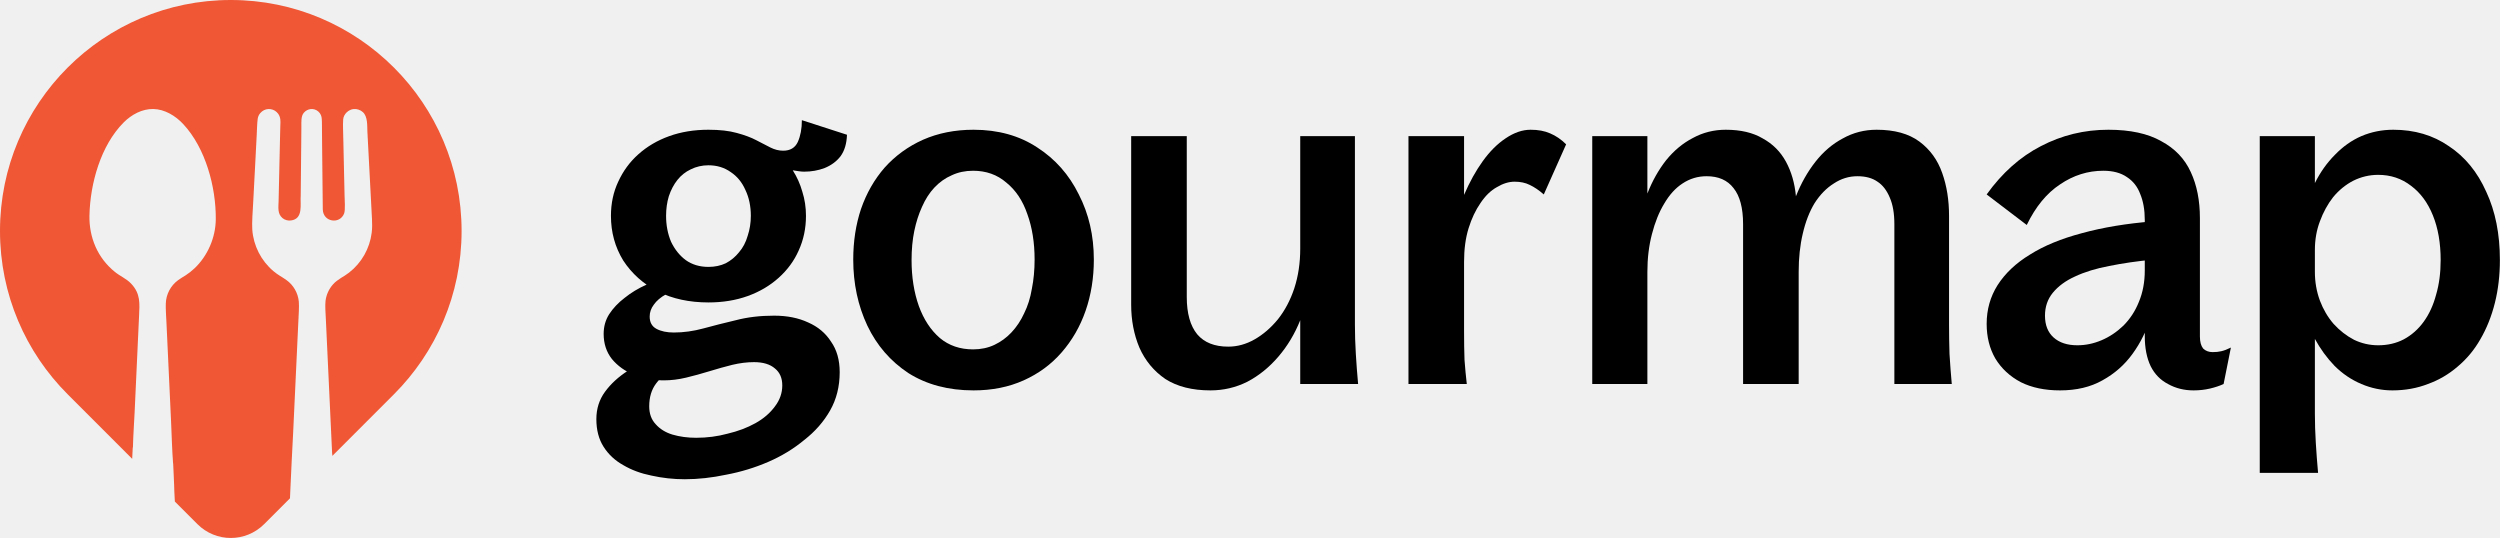
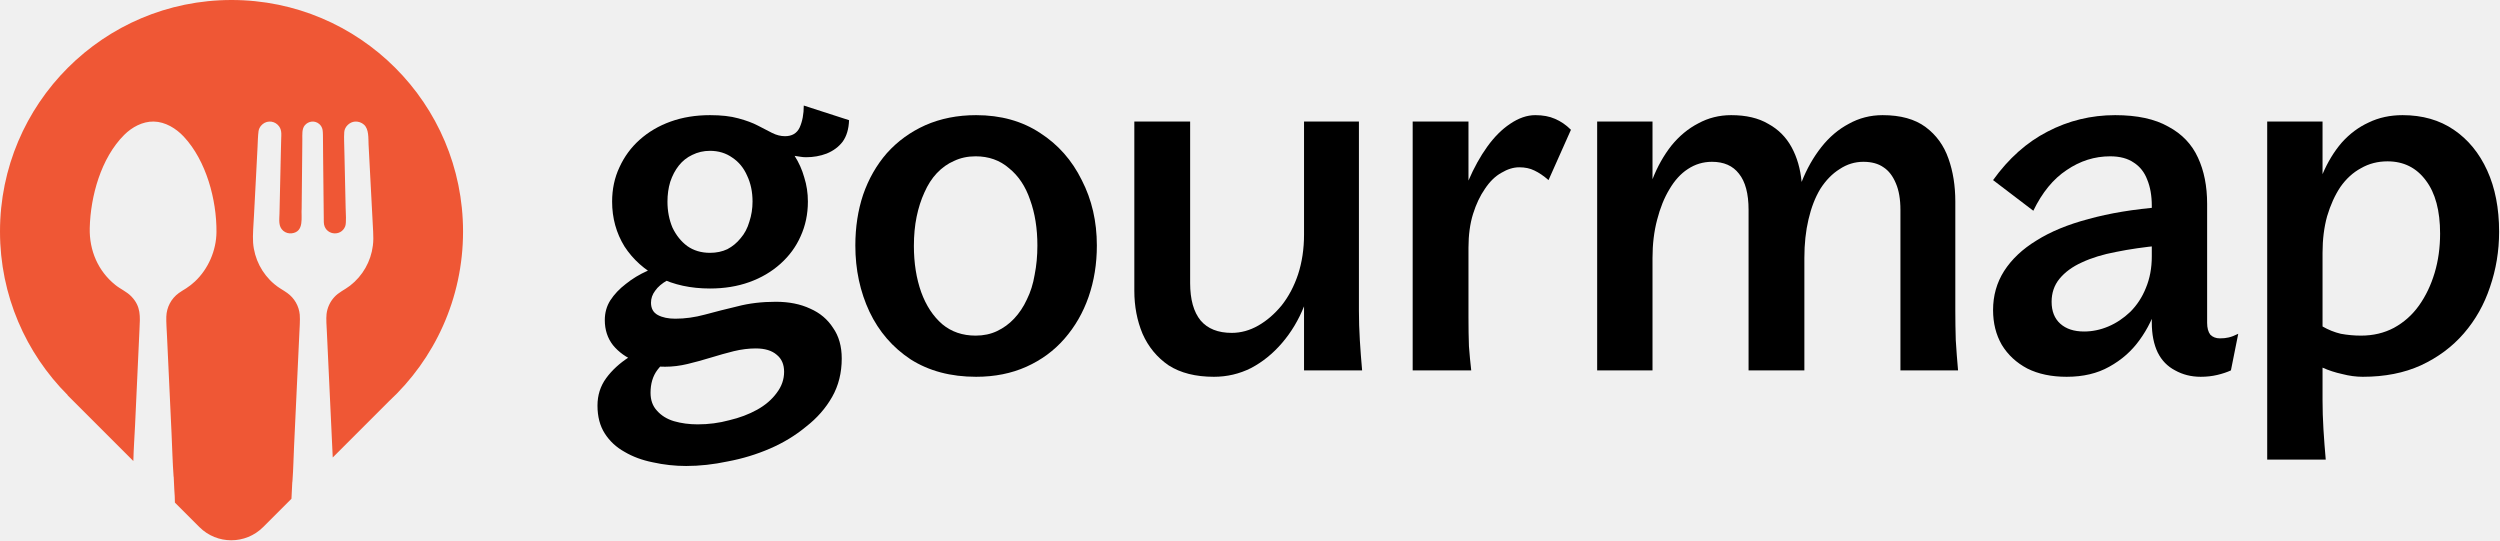
- <svg xmlns="http://www.w3.org/2000/svg" width="2226" height="479" viewBox="0 0 2226 479" fill="none">
+ <svg xmlns="http://www.w3.org/2000/svg" width="2219" height="480" viewBox="0 0 2219 480" fill="none">
  <g clip-path="url(#clip0_717_2051)">
-     <path d="M205.5 0C318.995 0 411 92.058 411 205.618C411 262.398 387.999 313.803 350.811 351.013L295.944 405.91C295.897 405.22 295.844 404.537 295.78 403.863L295.729 403.796L290.12 283.773C289.895 279.305 289.346 272.076 289.856 267.88C290.532 262.427 292.855 257.309 296.514 253.213C300.75 248.475 305.82 246.622 310.79 242.758C321.928 234.083 329.177 221.341 330.947 207.324C331.493 202.993 331.423 199.252 331.213 194.944L327.142 117.44C326.885 111.818 327.503 103.807 323.097 99.838C320.91 97.88 318.029 96.886 315.104 97.079C310.365 97.409 305.924 101.569 305.567 106.305C305.346 109.248 305.39 111.843 305.454 114.793L305.767 127.603L306.793 173.818C306.865 177.698 307.605 186.981 306.406 190.093C302.599 199.978 287.585 197.822 287.411 186.343C287.303 179.237 287.249 172.182 287.186 165.186L286.78 126.686L286.674 112.867C286.648 110.556 286.69 106.591 286.329 104.486C285.972 102.461 284.938 100.619 283.394 99.264C279.459 95.861 273.762 96.541 270.487 100.456C267.85 103.611 268.384 108.921 268.35 112.827L268.235 126.089L267.793 170.481C267.787 171.597 267.848 172.874 267.761 173.971C267.132 181.977 270.364 194.959 258.911 196.323C256.226 196.644 253.525 195.844 251.447 194.109C246.885 190.252 247.947 184.434 248.066 179.054L249.275 125.237L249.573 113.012C249.703 108.051 250.427 103.613 246.35 99.798C244.363 97.929 241.705 96.947 238.983 97.078C236.115 97.224 233.642 98.53 231.768 100.689C230.574 102.06 229.785 103.738 229.494 105.533C228.967 108.841 228.744 116.563 228.574 120.139L227.293 145.086L225.436 180.427C225.076 186.775 224.165 198.78 224.646 204.605C225.721 218.864 232.462 232.098 243.36 241.336C247.88 245.151 250.693 246.248 254.962 249.301C261.279 253.797 265.331 260.825 266.058 268.553C266.461 273.034 265.881 281.288 265.664 285.986L260.996 385.832C260.211 401.77 259.269 417.673 258.65 433.606L258.203 443.673L235.198 466.692C218.796 483.103 192.204 483.103 175.802 466.692L155.686 446.564L155.193 436.841C155.193 436.841 154.961 427.91 154.721 424.138C154.508 420.332 154.331 416.523 154.188 412.713L154.087 412.393C153.221 400.543 152.855 387.343 152.325 375.368L148.239 287.734C148.016 282.831 147.439 274.951 147.625 270.239C147.904 261.98 151.956 254.307 158.614 249.433C160.589 247.965 163.171 246.51 165.286 245.144C168.034 243.364 170.618 241.341 173.006 239.099C184.882 227.979 192.026 211.5 192.14 195.092C192.339 166.498 183.085 131.907 163.188 110.528C156.26 103.085 146.665 97.239 136.425 97.06C126.542 96.887 117.076 102.061 110.207 108.934C89.651 129.499 80.302 163.38 79.65 191.743C79.198 211.433 86.957 229.791 102.343 242.14C107.081 246.01 112.406 247.989 116.702 252.499C125.252 261.474 124.355 270.182 123.816 281.461L119.874 366.984C119.397 377.01 118.579 388.356 118.373 398.259L118.201 398.499C118.072 401.848 117.887 405.207 117.699 408.556L60.19 351.013C23.001 313.803 0 262.398 0 205.618C0 92.058 92.005 0 205.5 0Z" fill="#EF5735" />
-     <path d="M2130.15 347.603C2120.68 347.603 2111.49 345.709 2102.56 341.922C2093.63 338.135 2085.65 332.726 2078.62 325.693C2071.86 318.66 2066.04 310.681 2061.17 301.754V368.295C2061.17 376.68 2061.45 385.336 2061.99 394.262C2062.53 403.188 2063.2 412.115 2064.01 421.041H2012.08V121.202H2061.17V162.993C2066.04 153.255 2071.99 144.87 2079.03 137.837C2086.06 130.534 2093.9 124.989 2102.56 121.202C2111.49 117.415 2120.95 115.522 2130.96 115.522C2149.9 115.522 2166.4 120.39 2180.46 130.128C2194.8 139.595 2205.89 153.12 2213.73 170.702C2221.85 188.013 2225.9 208.3 2225.9 231.562C2225.9 245.087 2224.42 257.8 2221.44 269.701C2218.47 281.603 2214.14 292.423 2208.46 302.16C2203.05 311.627 2196.28 319.742 2188.17 326.504C2180.33 333.267 2171.53 338.406 2161.8 341.922C2152.06 345.709 2141.51 347.603 2130.15 347.603ZM2061.17 242.111C2061.17 251.037 2062.66 259.558 2065.64 267.673C2068.61 275.517 2072.67 282.414 2077.81 288.365C2083.22 294.316 2089.31 299.05 2096.07 302.566C2102.83 305.812 2110 307.435 2117.57 307.435C2125.96 307.435 2133.53 305.677 2140.29 302.16C2147.33 298.373 2153.28 293.099 2158.15 286.336C2163.01 279.574 2166.67 271.595 2169.1 262.398C2171.81 253.201 2173.16 242.923 2173.16 231.562C2173.16 216.415 2170.86 203.161 2166.26 191.8C2161.66 180.439 2155.17 171.648 2146.78 165.427C2138.4 158.935 2128.66 155.689 2117.57 155.689C2109.73 155.689 2102.29 157.448 2095.26 160.964C2088.49 164.48 2082.54 169.349 2077.4 175.571C2072.54 181.792 2068.61 188.96 2065.64 197.075C2062.66 204.919 2061.17 213.439 2061.17 222.636V242.111Z" fill="black" />
-     <path d="M1953.12 347.603C1944.74 347.603 1937.16 345.709 1930.4 341.922C1923.64 338.406 1918.5 333.131 1914.98 326.099C1911.47 318.795 1909.71 309.869 1909.71 299.32V195.857C1909.71 186.931 1908.36 179.222 1905.65 172.73C1903.22 166.239 1899.29 161.235 1893.88 157.718C1888.47 153.931 1881.44 152.038 1872.79 152.038C1858.99 152.038 1846.14 156.095 1834.24 164.21C1822.34 172.054 1812.47 184.091 1804.62 200.32L1768.92 173.136C1782.71 153.931 1798.81 139.595 1817.2 130.128C1835.86 120.39 1855.88 115.522 1877.25 115.522C1896.72 115.522 1912.41 118.903 1924.31 125.665C1936.49 132.157 1945.28 141.353 1950.69 153.255C1956.1 164.886 1958.8 178.546 1958.8 194.234V299.726C1958.8 304.324 1959.75 307.84 1961.64 310.275C1963.81 312.439 1966.65 313.521 1970.16 313.521C1973.14 313.521 1975.71 313.25 1977.87 312.709C1980.31 312.168 1983.15 311.086 1986.39 309.463L1979.9 341.922C1976.38 343.545 1972.33 344.898 1967.73 345.98C1963.13 347.062 1958.26 347.603 1953.12 347.603ZM1834.24 347.603C1820.72 347.603 1809.09 345.168 1799.35 340.299C1789.61 335.16 1782.04 328.127 1776.63 319.201C1771.49 310.275 1768.92 299.996 1768.92 288.365C1768.92 275.652 1772.16 264.156 1778.65 253.878C1785.42 243.328 1795.02 234.267 1807.46 226.693C1819.9 218.849 1835.32 212.493 1853.72 207.624C1872.38 202.484 1893.61 198.968 1917.42 197.075V231.156C1903.08 232.509 1889.96 234.402 1878.06 236.837C1866.43 239.001 1856.29 242.111 1847.63 246.169C1839.24 249.955 1832.62 254.824 1827.75 260.775C1823.15 266.455 1820.85 273.218 1820.85 281.062C1820.85 289.447 1823.42 295.939 1828.56 300.537C1833.7 305.136 1840.73 307.435 1849.66 307.435C1856.96 307.435 1864.13 305.947 1871.16 302.972C1878.2 299.996 1884.69 295.668 1890.64 289.988C1896.59 284.037 1901.19 277.005 1904.43 268.89C1907.95 260.505 1909.71 251.173 1909.71 240.894L1920.26 243.734C1920.26 256.718 1918.5 269.431 1914.98 281.873C1911.47 294.045 1906.06 305.136 1898.75 315.144C1891.72 324.881 1882.79 332.726 1871.97 338.676C1861.43 344.627 1848.85 347.603 1834.24 347.603Z" fill="black" />
-     <path d="M1686.74 341.922V199.509C1686.74 190.042 1685.39 182.198 1682.68 175.976C1679.98 169.484 1676.33 164.751 1671.73 161.775C1667.13 158.53 1661.18 156.907 1653.88 156.907C1646.3 156.907 1639.27 159.071 1632.78 163.398C1626.29 167.456 1620.61 173.271 1615.74 180.845C1611.14 188.419 1607.62 197.48 1605.19 208.029C1602.75 218.308 1601.54 229.669 1601.54 242.111V341.922H1552.04V199.509C1552.04 185.173 1549.2 174.489 1543.52 167.456C1538.11 160.423 1530.13 156.907 1519.58 156.907C1511.73 156.907 1504.57 159.071 1498.07 163.398C1491.85 167.456 1486.44 173.407 1481.85 181.251C1477.25 188.825 1473.6 197.886 1470.89 208.435C1468.19 218.714 1466.83 229.939 1466.83 242.111V341.922H1417.74V121.202H1466.83V172.325C1471.16 161.235 1476.71 151.362 1483.47 142.706C1490.5 134.05 1498.48 127.423 1507.41 122.825C1516.33 117.956 1526.07 115.522 1536.62 115.522C1549.87 115.522 1560.83 118.091 1569.48 123.231C1578.41 128.099 1585.31 134.997 1590.18 143.923C1595.05 152.849 1598.02 163.128 1599.1 174.759C1603.7 163.128 1609.52 152.849 1616.55 143.923C1623.58 134.997 1631.7 128.099 1640.89 123.231C1650.09 118.091 1660.1 115.522 1670.92 115.522C1686.88 115.522 1699.59 119.038 1709.06 126.071C1718.52 133.103 1725.29 142.435 1729.34 154.067C1733.4 165.427 1735.43 178.14 1735.43 192.206V289.177C1735.43 297.562 1735.57 306.218 1735.84 315.144C1736.38 324.07 1737.05 332.996 1737.86 341.922H1686.74Z" fill="black" />
-     <path d="M1254.1 341.922V121.202H1303.6V173.542C1308.47 162.181 1314.01 152.173 1320.23 143.517C1326.45 134.862 1333.22 128.099 1340.52 123.231C1348.09 118.091 1355.53 115.522 1362.83 115.522C1369.6 115.522 1375.41 116.604 1380.28 118.767C1385.42 120.931 1390.15 124.177 1394.48 128.505L1374.6 173.136C1370.27 169.349 1366.08 166.509 1362.02 164.616C1358.24 162.722 1353.77 161.775 1348.63 161.775C1343.49 161.775 1338.22 163.398 1332.81 166.644C1327.4 169.62 1322.53 174.353 1318.2 180.845C1313.88 187.066 1310.36 194.505 1307.65 203.161C1304.95 211.816 1303.6 221.824 1303.6 233.185V294.857C1303.6 304.324 1303.73 312.845 1304 320.418C1304.54 327.722 1305.22 334.89 1306.03 341.922H1254.1Z" fill="black" />
-     <path d="M1056.7 121.202V264.427C1056.7 279.033 1059.81 290.123 1066.03 297.697C1072.25 305 1081.45 308.652 1093.62 308.652C1101.74 308.652 1109.58 306.488 1117.15 302.16C1124.73 297.832 1131.63 291.882 1137.85 284.308C1144.07 276.464 1148.94 267.267 1152.45 256.718C1155.97 245.898 1157.73 234.132 1157.73 221.419V121.202H1206.42V289.177C1206.42 297.562 1206.69 306.218 1207.23 315.144C1207.77 324.07 1208.44 332.996 1209.26 341.922H1157.73V285.119C1152.86 297.291 1146.37 308.111 1138.25 317.578C1130.14 327.045 1120.94 334.484 1110.66 339.894C1100.38 345.033 1089.43 347.603 1077.8 347.603C1061.57 347.603 1048.18 344.222 1037.63 337.459C1027.35 330.427 1019.64 321.095 1014.5 309.464C1009.63 297.832 1007.2 285.119 1007.2 271.324V121.202H1056.7Z" fill="black" />
-     <path d="M866.841 347.603C844.39 347.603 825.05 342.463 808.821 332.185C792.862 321.636 780.69 307.57 772.304 289.988C763.919 272.136 759.726 252.525 759.726 231.156C759.726 214.927 762.026 199.915 766.624 186.12C771.493 172.054 778.526 159.747 787.722 149.198C797.189 138.649 808.55 130.399 821.804 124.448C835.329 118.497 850.341 115.522 866.841 115.522C888.751 115.522 907.685 120.796 923.644 131.345C939.603 141.624 951.91 155.554 960.566 173.136C969.492 190.448 973.955 209.788 973.955 231.156C973.955 247.386 971.521 262.533 966.652 276.599C961.783 290.664 954.615 303.107 945.148 313.927C935.951 324.476 924.726 332.726 911.472 338.676C898.218 344.627 883.341 347.603 866.841 347.603ZM866.435 311.086C873.468 311.086 879.824 309.734 885.505 307.029C891.185 304.324 896.189 300.672 900.517 296.074C905.115 291.205 908.902 285.525 911.878 279.033C915.123 272.541 917.423 265.238 918.775 257.123C920.398 249.009 921.209 240.353 921.209 231.156C921.209 216.009 919.046 202.484 914.718 190.583C910.66 178.681 904.439 169.349 896.054 162.587C887.939 155.554 878.066 152.038 866.435 152.038C859.402 152.038 853.046 153.39 847.365 156.095C841.685 158.53 836.546 162.181 831.948 167.05C827.62 171.648 823.968 177.329 820.993 184.091C818.017 190.583 815.718 197.751 814.095 205.595C812.472 213.439 811.661 222.095 811.661 231.562C811.661 246.71 813.825 260.369 818.152 272.541C822.48 284.443 828.702 293.91 836.816 300.943C844.931 307.705 854.804 311.086 866.435 311.086Z" fill="black" />
-     <path d="M609.713 426.72C599.705 426.72 589.832 425.638 580.094 423.474C570.627 421.581 562.242 418.47 554.938 414.142C547.635 410.085 541.82 404.675 537.492 397.913C533.164 391.151 531 382.901 531 373.163C531 363.966 533.57 355.851 538.709 348.819C543.848 341.786 550.611 335.565 558.996 330.155C567.381 324.745 576.983 320.147 587.803 316.36C598.893 312.573 610.119 309.327 621.479 306.622L628.782 315.143C618.233 318.929 609.172 322.987 601.598 327.315C594.024 331.372 588.209 336.106 584.151 341.515C580.094 346.925 578.065 353.688 578.065 361.802C578.065 368.294 579.959 373.569 583.746 377.626C587.533 381.954 592.537 385.064 598.758 386.958C605.25 388.851 612.282 389.798 619.856 389.798C629.594 389.798 638.926 388.581 647.852 386.146C657.049 383.982 665.299 380.872 672.602 376.815C679.905 372.757 685.721 367.753 690.049 361.802C694.376 356.122 696.54 349.901 696.54 343.138C696.54 336.647 694.376 331.643 690.049 328.126C685.721 324.339 679.499 322.446 671.385 322.446C665.163 322.446 658.672 323.257 651.909 324.88C645.418 326.503 638.655 328.397 631.623 330.561C624.59 332.725 617.692 334.618 610.93 336.241C604.168 337.864 597.541 338.675 591.049 338.675C581.582 338.675 572.791 337.052 564.676 333.806C556.561 330.561 549.934 325.827 544.795 319.606C539.926 313.384 537.492 305.946 537.492 297.29C537.492 290.798 539.115 284.983 542.361 279.844C545.877 274.434 550.475 269.565 556.156 265.237C561.836 260.639 568.328 256.717 575.631 253.471C583.205 249.954 591.319 246.979 599.975 244.545L610.119 254.688C603.627 256.581 597.946 259.016 593.078 261.991C588.209 264.696 584.557 267.807 582.123 271.323C579.688 274.569 578.471 278.085 578.471 281.872C578.471 287.012 580.5 290.663 584.557 292.827C588.615 294.991 593.754 296.073 599.975 296.073C608.631 296.073 617.422 294.856 626.348 292.421C635.274 289.987 644.877 287.553 655.155 285.118C665.434 282.413 676.794 281.061 689.237 281.061C700.868 281.061 711.012 283.089 719.667 287.147C728.323 290.934 735.085 296.614 739.954 304.188C745.093 311.491 747.663 320.552 747.663 331.372C747.663 344.085 744.823 355.446 739.143 365.454C733.462 375.462 725.753 384.253 716.016 391.827C706.548 399.671 695.864 406.163 683.963 411.302C672.061 416.441 659.618 420.228 646.635 422.663C633.922 425.368 621.614 426.72 609.713 426.72ZM630.811 269.294C613.77 269.294 598.758 266.049 585.774 259.557C572.791 252.794 562.512 243.598 554.938 231.967C547.635 220.065 543.984 206.811 543.984 192.205C543.984 181.114 546.147 170.971 550.475 161.774C554.803 152.307 560.754 144.192 568.328 137.43C576.172 130.397 585.369 124.988 595.918 121.201C606.467 117.414 618.098 115.52 630.811 115.52C640.819 115.52 649.204 116.467 655.967 118.361C662.999 120.254 668.815 122.418 673.413 124.852C678.282 127.287 682.475 129.451 685.991 131.344C689.778 133.238 693.565 134.184 697.352 134.184C703.573 134.184 707.901 131.615 710.335 126.475C712.77 121.066 713.987 114.574 713.987 107L754.155 119.984C753.884 127.828 751.991 134.184 748.475 139.053C744.958 143.652 740.225 147.168 734.274 149.602C728.593 151.766 722.507 152.848 716.016 152.848C714.393 152.848 712.77 152.713 711.147 152.442C709.524 152.172 707.766 151.901 705.872 151.631C709.659 157.582 712.499 163.938 714.393 170.701C716.557 177.463 717.639 184.631 717.639 192.205C717.639 203.295 715.475 213.573 711.147 223.041C707.089 232.237 701.139 240.352 693.294 247.385C685.45 254.417 676.254 259.827 665.704 263.614C655.155 267.401 643.524 269.294 630.811 269.294ZM630.811 237.647C636.491 237.647 641.631 236.565 646.229 234.401C650.827 231.967 654.75 228.721 657.995 224.663C661.512 220.606 664.081 215.737 665.704 210.057C667.598 204.377 668.545 198.426 668.545 192.205C668.545 183.549 666.922 175.84 663.676 169.078C660.7 162.315 656.372 157.041 650.692 153.254C645.012 149.197 638.385 147.168 630.811 147.168C625.131 147.168 619.856 148.385 614.987 150.82C610.389 152.983 606.467 156.094 603.221 160.151C599.975 164.209 597.405 169.078 595.512 174.758C593.889 180.168 593.078 185.983 593.078 192.205C593.078 200.59 594.565 208.299 597.541 215.332C600.787 222.094 605.114 227.504 610.524 231.561C616.205 235.618 622.967 237.647 630.811 237.647Z" fill="black" />
+     <path d="M205.5 0C318.995 0 411 92.005 411 205.5C411 265.159 385.575 318.878 344.973 356.419L295.337 406.054L290.12 294.497C289.895 290.031 289.346 282.807 289.856 278.613C290.532 273.163 292.855 268.049 296.514 263.955C300.75 259.219 305.82 257.367 310.79 253.505C321.928 244.835 329.177 232.101 330.947 218.092C331.493 213.764 331.423 210.025 331.213 205.72L327.142 128.259C326.885 122.641 327.503 114.635 323.097 110.668C320.91 108.712 318.029 107.718 315.104 107.911C310.365 108.241 305.924 112.399 305.567 117.132C305.346 120.072 305.39 122.666 305.454 125.613L305.767 138.417L306.793 184.605C306.865 188.483 307.605 197.761 306.406 200.871C302.598 210.751 287.585 208.595 287.411 197.123C287.303 190.022 287.249 182.97 287.186 175.979L286.78 137.501L286.674 123.689C286.648 121.38 286.69 117.418 286.329 115.313C285.972 113.289 284.937 111.448 283.393 110.094C279.458 106.693 273.761 107.373 270.487 111.286C267.85 114.439 268.384 119.746 268.35 123.649L268.235 136.904L267.793 181.27C267.787 182.385 267.848 183.662 267.761 184.759C267.132 192.76 270.364 205.734 258.911 207.098C256.226 207.419 253.525 206.619 251.447 204.885C246.885 201.03 247.947 195.215 248.066 189.838L249.275 136.053L249.573 123.835C249.703 118.877 250.427 114.441 246.35 110.628C244.363 108.76 241.705 107.779 238.983 107.91C236.115 108.056 233.642 109.36 231.768 111.518C230.573 112.888 229.785 114.565 229.494 116.36C228.967 119.667 228.744 127.384 228.574 130.957L227.293 155.89L225.436 191.211C225.076 197.555 224.165 209.553 224.646 215.375C225.721 229.626 232.462 242.851 243.36 252.085C247.88 255.898 250.693 256.993 254.962 260.045C261.278 264.538 265.33 271.562 266.057 279.285C266.46 283.764 265.881 292.013 265.664 296.708L260.996 396.497C260.539 405.767 260.361 416.61 259.666 425.752C259.49 426.779 259.659 427.67 259.404 428.418C259.094 433.171 258.858 437.93 258.699 442.691L233.556 467.837C217.935 483.458 192.608 483.458 176.987 467.837L155.245 446.095C155.311 442.577 154.932 438.098 154.721 434.781C154.508 430.978 154.331 427.171 154.188 423.363L154.087 423.042C153.221 411.199 152.855 398.007 152.325 386.039L148.238 298.456C148.015 293.555 147.439 285.68 147.625 280.971C147.904 272.717 151.956 265.048 158.614 260.177C160.589 258.71 163.171 257.256 165.286 255.891C168.034 254.111 170.618 252.09 173.006 249.849C184.882 238.735 192.026 222.265 192.14 205.866C192.338 177.288 183.086 142.718 163.188 121.351C156.26 113.912 146.664 108.071 136.424 107.892C126.541 107.719 117.076 112.89 110.207 119.759C89.651 140.312 80.302 174.172 79.65 202.52C79.198 222.198 86.957 240.546 102.343 252.889C107.081 256.756 112.406 258.734 116.702 263.241C125.252 272.211 124.355 280.914 123.816 292.187L119.874 377.66C119.397 387.681 118.579 399.019 118.373 408.916L118.245 409.095L59.961 350.811L60.075 350.695C22.954 313.516 0 262.189 0 205.5C0 92.005 92.005 0 205.5 0Z" fill="#EF5735" />
+     <path d="M2012.37 407.924V107.89H2061.49V154.58C2066.09 143.753 2071.78 134.415 2078.54 126.566C2085.58 118.716 2093.57 112.762 2102.5 108.702C2111.43 104.371 2121.45 102.206 2132.54 102.206C2150.14 102.206 2165.29 106.536 2178.01 115.198C2190.74 123.859 2200.62 135.904 2207.65 151.332C2214.69 166.76 2218.21 184.894 2218.21 205.736C2218.21 222.788 2215.5 239.163 2210.09 254.862C2204.95 270.29 2197.23 283.958 2186.95 295.868C2176.66 307.777 2163.94 317.25 2148.78 324.288C2133.9 331.054 2116.71 334.438 2097.22 334.438C2091.27 334.438 2085.18 333.626 2078.95 332.002C2072.73 330.648 2066.91 328.754 2061.49 326.318V355.144C2061.49 363.534 2061.76 372.196 2062.3 381.128C2062.85 390.06 2063.52 398.992 2064.33 407.924H2012.37ZM2061.49 289.778C2066.64 292.755 2072.05 294.92 2077.73 296.274C2083.69 297.356 2089.64 297.898 2095.6 297.898C2106.42 297.898 2116.17 295.597 2124.83 290.996C2133.76 286.124 2141.2 279.492 2147.16 271.102C2153.11 262.711 2157.71 253.102 2160.96 242.276C2164.21 231.449 2165.83 219.81 2165.83 207.36C2165.83 187.06 2161.64 171.361 2153.25 160.264C2144.86 148.896 2133.49 143.212 2119.14 143.212C2110.48 143.212 2102.63 145.242 2095.6 149.302C2088.56 153.091 2082.47 158.64 2077.33 165.948C2072.45 173.256 2068.53 181.917 2065.55 191.932C2062.85 201.676 2061.49 212.502 2061.49 224.412V289.778Z" fill="black" />
+     <path d="M1953.37 334.438C1944.98 334.438 1937.4 332.543 1930.63 328.754C1923.87 325.235 1918.72 319.957 1915.21 312.92C1911.69 305.612 1909.93 296.68 1909.93 286.124V182.594C1909.93 173.662 1908.57 165.948 1905.87 159.452C1903.43 152.956 1899.51 147.948 1894.09 144.43C1888.68 140.64 1881.64 138.746 1872.98 138.746C1859.18 138.746 1846.32 142.806 1834.41 150.926C1822.5 158.775 1812.62 170.82 1804.77 187.06L1769.05 159.858C1782.85 140.64 1798.95 126.295 1817.36 116.822C1836.04 107.078 1856.07 102.206 1877.45 102.206C1896.94 102.206 1912.63 105.589 1924.54 112.356C1936.72 118.852 1945.52 128.054 1950.93 139.964C1956.35 151.602 1959.05 165.271 1959.05 180.97V286.53C1959.05 291.131 1960 294.65 1961.9 297.086C1964.06 299.251 1966.9 300.334 1970.42 300.334C1973.4 300.334 1975.97 300.063 1978.14 299.522C1980.57 298.98 1983.41 297.898 1986.66 296.274L1980.17 328.754C1976.65 330.378 1972.59 331.731 1967.99 332.814C1963.38 333.896 1958.51 334.438 1953.37 334.438ZM1834.41 334.438C1820.88 334.438 1809.24 332.002 1799.5 327.13C1789.75 321.987 1782.17 314.95 1776.76 306.018C1771.62 297.086 1769.05 286.8 1769.05 275.162C1769.05 262.44 1772.29 250.937 1778.79 240.652C1785.56 230.096 1795.17 221.028 1807.62 213.45C1820.07 205.6 1835.49 199.24 1853.9 194.368C1872.58 189.225 1893.82 185.706 1917.64 183.812V217.916C1903.3 219.269 1890.17 221.164 1878.26 223.6C1866.62 225.765 1856.47 228.878 1847.81 232.938C1839.42 236.727 1832.79 241.599 1827.92 247.554C1823.31 253.238 1821.01 260.004 1821.01 267.854C1821.01 276.244 1823.59 282.74 1828.73 287.342C1833.87 291.943 1840.91 294.244 1849.84 294.244C1857.15 294.244 1864.32 292.755 1871.36 289.778C1878.4 286.8 1884.89 282.47 1890.85 276.786C1896.8 270.831 1901.4 263.794 1904.65 255.674C1908.17 247.283 1909.93 237.945 1909.93 227.66L1920.48 230.502C1920.48 243.494 1918.72 256.215 1915.21 268.666C1911.69 280.846 1906.27 291.943 1898.97 301.958C1891.93 311.702 1883 319.551 1872.17 325.506C1861.61 331.46 1849.03 334.438 1834.41 334.438Z" fill="black" />
+     <path d="M1686.82 328.754V186.248C1686.82 176.774 1685.46 168.925 1682.76 162.7C1680.05 156.204 1676.4 151.467 1671.8 148.49C1667.19 145.242 1661.24 143.618 1653.93 143.618C1646.35 143.618 1639.32 145.783 1632.82 150.114C1626.32 154.174 1620.64 159.993 1615.77 167.572C1611.17 175.15 1607.65 184.218 1605.21 194.774C1602.78 205.059 1601.56 216.427 1601.56 228.878V328.754H1552.03V186.248C1552.03 171.902 1549.18 161.211 1543.5 154.174C1538.09 147.136 1530.1 143.618 1519.55 143.618C1511.7 143.618 1504.52 145.783 1498.03 150.114C1491.8 154.174 1486.39 160.128 1481.79 167.978C1477.19 175.556 1473.53 184.624 1470.83 195.18C1468.12 205.465 1466.77 216.698 1466.77 228.878V328.754H1417.64V107.89H1466.77V159.046C1471.1 147.948 1476.65 138.069 1483.41 129.408C1490.45 120.746 1498.43 114.115 1507.37 109.514C1516.3 104.642 1526.04 102.206 1536.6 102.206C1549.86 102.206 1560.82 104.777 1569.48 109.92C1578.42 114.792 1585.32 121.694 1590.19 130.626C1595.06 139.558 1598.04 149.843 1599.12 161.482C1603.72 149.843 1609.54 139.558 1616.58 130.626C1623.62 121.694 1631.74 114.792 1640.94 109.92C1650.14 104.777 1660.16 102.206 1670.98 102.206C1686.95 102.206 1699.67 105.724 1709.15 112.762C1718.62 119.799 1725.39 129.137 1729.45 140.776C1733.51 152.144 1735.54 164.865 1735.54 178.94V275.974C1735.54 284.364 1735.67 293.026 1735.94 301.958C1736.49 310.89 1737.16 319.822 1737.97 328.754H1686.82Z" fill="black" />
+     <path d="M1253.89 328.754V107.89H1303.42V160.264C1308.3 148.896 1313.84 138.881 1320.07 130.22C1326.3 121.558 1333.06 114.792 1340.37 109.92C1347.95 104.777 1355.39 102.206 1362.7 102.206C1369.47 102.206 1375.29 103.288 1380.16 105.454C1385.3 107.619 1390.04 110.867 1394.37 115.198L1374.47 159.858C1370.14 156.068 1365.95 153.226 1361.89 151.332C1358.1 149.437 1353.63 148.49 1348.49 148.49C1343.35 148.49 1338.07 150.114 1332.66 153.362C1327.24 156.339 1322.37 161.076 1318.04 167.572C1313.71 173.797 1310.19 181.24 1307.48 189.902C1304.78 198.563 1303.42 208.578 1303.42 219.946V281.658C1303.42 291.131 1303.56 299.657 1303.83 307.236C1304.37 314.544 1305.05 321.716 1305.86 328.754H1253.89Z" fill="black" />
+     <path d="M1056.37 107.89V251.208C1056.37 265.824 1059.48 276.921 1065.7 284.5C1071.93 291.808 1081.13 295.462 1093.31 295.462C1101.43 295.462 1109.28 293.296 1116.86 288.966C1124.44 284.635 1131.34 278.68 1137.57 271.102C1143.79 263.252 1148.66 254.05 1152.18 243.494C1155.7 232.667 1157.46 220.893 1157.46 208.172V107.89H1206.18V275.974C1206.18 284.364 1206.45 293.026 1206.99 301.958C1207.53 310.89 1208.21 319.822 1209.02 328.754H1157.46V271.914C1152.59 284.094 1146.09 294.92 1137.97 304.394C1129.85 313.867 1120.65 321.31 1110.36 326.724C1100.08 331.866 1089.12 334.438 1077.48 334.438C1061.24 334.438 1047.84 331.054 1037.28 324.288C1027 317.25 1019.29 307.912 1014.14 296.274C1009.27 284.635 1006.83 271.914 1006.83 258.11V107.89H1056.37Z" fill="black" />
+     <path d="M866.384 334.438C843.919 334.438 824.566 329.295 808.326 319.01C792.357 308.454 780.177 294.379 771.786 276.786C763.396 258.922 759.2 239.298 759.2 217.916C759.2 201.676 761.501 186.654 766.102 172.85C770.974 158.775 778.012 146.46 787.214 135.904C796.688 125.348 808.056 117.092 821.318 111.138C834.852 105.183 849.874 102.206 866.384 102.206C888.308 102.206 907.255 107.484 923.224 118.04C939.194 128.325 951.509 142.264 960.17 159.858C969.102 177.18 973.568 196.533 973.568 217.916C973.568 234.156 971.132 249.313 966.26 263.388C961.388 277.462 954.216 289.913 944.742 300.74C935.54 311.296 924.307 319.551 911.044 325.506C897.782 331.46 882.895 334.438 866.384 334.438ZM865.978 297.898C873.016 297.898 879.376 296.544 885.06 293.838C890.744 291.131 895.752 287.477 900.082 282.876C904.684 278.004 908.473 272.32 911.45 265.824C914.698 259.328 916.999 252.02 918.352 243.9C919.976 235.78 920.788 227.118 920.788 217.916C920.788 202.758 918.623 189.225 914.292 177.316C910.232 165.406 904.007 156.068 895.616 149.302C887.496 142.264 877.617 138.746 865.978 138.746C858.941 138.746 852.58 140.099 846.896 142.806C841.212 145.242 836.07 148.896 831.468 153.768C827.138 158.369 823.484 164.053 820.506 170.82C817.529 177.316 815.228 184.488 813.604 192.338C811.98 200.187 811.168 208.848 811.168 218.322C811.168 233.479 813.334 247.148 817.664 259.328C821.995 271.237 828.22 280.71 836.34 287.748C844.46 294.514 854.34 297.898 865.978 297.898Z" fill="black" />
+     <path d="M609.088 413.608C599.074 413.608 589.194 412.525 579.45 410.36C569.977 408.465 561.586 405.352 554.278 401.022C546.97 396.962 541.151 391.548 536.82 384.782C532.49 378.015 530.324 369.76 530.324 360.016C530.324 350.813 532.896 342.693 538.038 335.656C543.181 328.618 549.948 322.393 558.338 316.98C566.729 311.566 576.338 306.965 587.164 303.176C598.262 299.386 609.494 296.138 620.862 293.432L628.17 301.958C617.614 305.747 608.547 309.807 600.968 314.138C593.39 318.198 587.57 322.934 583.51 328.348C579.45 333.761 577.42 340.528 577.42 348.648C577.42 355.144 579.315 360.422 583.104 364.482C586.894 368.812 591.901 371.925 598.126 373.82C604.622 375.714 611.66 376.662 619.238 376.662C628.982 376.662 638.32 375.444 647.252 373.008C656.455 370.842 664.71 367.73 672.018 363.67C679.326 359.61 685.146 354.602 689.476 348.648C693.807 342.964 695.972 336.738 695.972 329.972C695.972 323.476 693.807 318.468 689.476 314.95C685.146 311.16 678.92 309.266 670.8 309.266C664.575 309.266 658.079 310.078 651.312 311.702C644.816 313.326 638.05 315.22 631.012 317.386C623.975 319.551 617.073 321.446 610.306 323.07C603.54 324.694 596.908 325.506 590.412 325.506C580.939 325.506 572.142 323.882 564.022 320.634C555.902 317.386 549.271 312.649 544.128 306.424C539.256 300.198 536.82 292.755 536.82 284.094C536.82 277.598 538.444 271.778 541.692 266.636C545.211 261.222 549.812 256.35 555.496 252.02C561.18 247.418 567.676 243.494 574.984 240.246C582.563 236.727 590.683 233.75 599.344 231.314L609.494 241.464C602.998 243.358 597.314 245.794 592.442 248.772C587.57 251.478 583.916 254.591 581.48 258.11C579.044 261.358 577.826 264.876 577.826 268.666C577.826 273.808 579.856 277.462 583.916 279.628C587.976 281.793 593.119 282.876 599.344 282.876C608.006 282.876 616.802 281.658 625.734 279.222C634.666 276.786 644.275 274.35 654.56 271.914C664.846 269.207 676.214 267.854 688.664 267.854C700.303 267.854 710.453 269.884 719.114 273.944C727.776 277.733 734.542 283.417 739.414 290.996C744.557 298.304 747.128 307.371 747.128 318.198C747.128 330.919 744.286 342.287 738.602 352.302C732.918 362.316 725.204 371.113 715.46 378.692C705.987 386.541 695.296 393.037 683.386 398.18C671.477 403.322 659.026 407.112 646.034 409.548C633.313 412.254 620.998 413.608 609.088 413.608ZM630.2 256.08C613.148 256.08 598.126 252.832 585.134 246.336C572.142 239.569 561.857 230.366 554.278 218.728C546.97 206.818 543.316 193.556 543.316 178.94C543.316 167.842 545.482 157.692 549.812 148.49C554.143 139.016 560.098 130.896 567.676 124.13C575.526 117.092 584.728 111.679 595.284 107.89C605.84 104.1 617.479 102.206 630.2 102.206C640.215 102.206 648.606 103.153 655.372 105.048C662.41 106.942 668.229 109.108 672.83 111.544C677.702 113.98 681.898 116.145 685.416 118.04C689.206 119.934 692.995 120.882 696.784 120.882C703.01 120.882 707.34 118.31 709.776 113.168C712.212 107.754 713.43 101.258 713.43 93.68L753.624 106.672C753.354 114.521 751.459 120.882 747.94 125.754C744.422 130.355 739.685 133.874 733.73 136.31C728.046 138.475 721.956 139.558 715.46 139.558C713.836 139.558 712.212 139.422 710.588 139.152C708.964 138.881 707.205 138.61 705.31 138.34C709.1 144.294 711.942 150.655 713.836 157.422C716.002 164.188 717.084 171.361 717.084 178.94C717.084 190.037 714.919 200.322 710.588 209.796C706.528 218.998 700.574 227.118 692.724 234.156C684.875 241.193 675.672 246.606 665.116 250.396C654.56 254.185 642.922 256.08 630.2 256.08ZM630.2 224.412C635.884 224.412 641.027 223.329 645.628 221.164C650.23 218.728 654.154 215.48 657.402 211.42C660.921 207.36 663.492 202.488 665.116 196.804C667.011 191.12 667.958 185.165 667.958 178.94C667.958 170.278 666.334 162.564 663.086 155.798C660.109 149.031 655.778 143.753 650.094 139.964C644.41 135.904 637.779 133.874 630.2 133.874C624.516 133.874 619.238 135.092 614.366 137.528C609.765 139.693 605.84 142.806 602.592 146.866C599.344 150.926 596.773 155.798 594.878 161.482C593.254 166.895 592.442 172.714 592.442 178.94C592.442 187.33 593.931 195.044 596.908 202.082C600.156 208.848 604.487 214.262 609.9 218.322C615.584 222.382 622.351 224.412 630.2 224.412Z" fill="black" />
  </g>
  <defs>
    <clipPath id="clip0_717_2051">
-       <rect width="2226" height="479" fill="white" />
+       <rect width="2219" height="480" fill="white" />
    </clipPath>
  </defs>
</svg>
